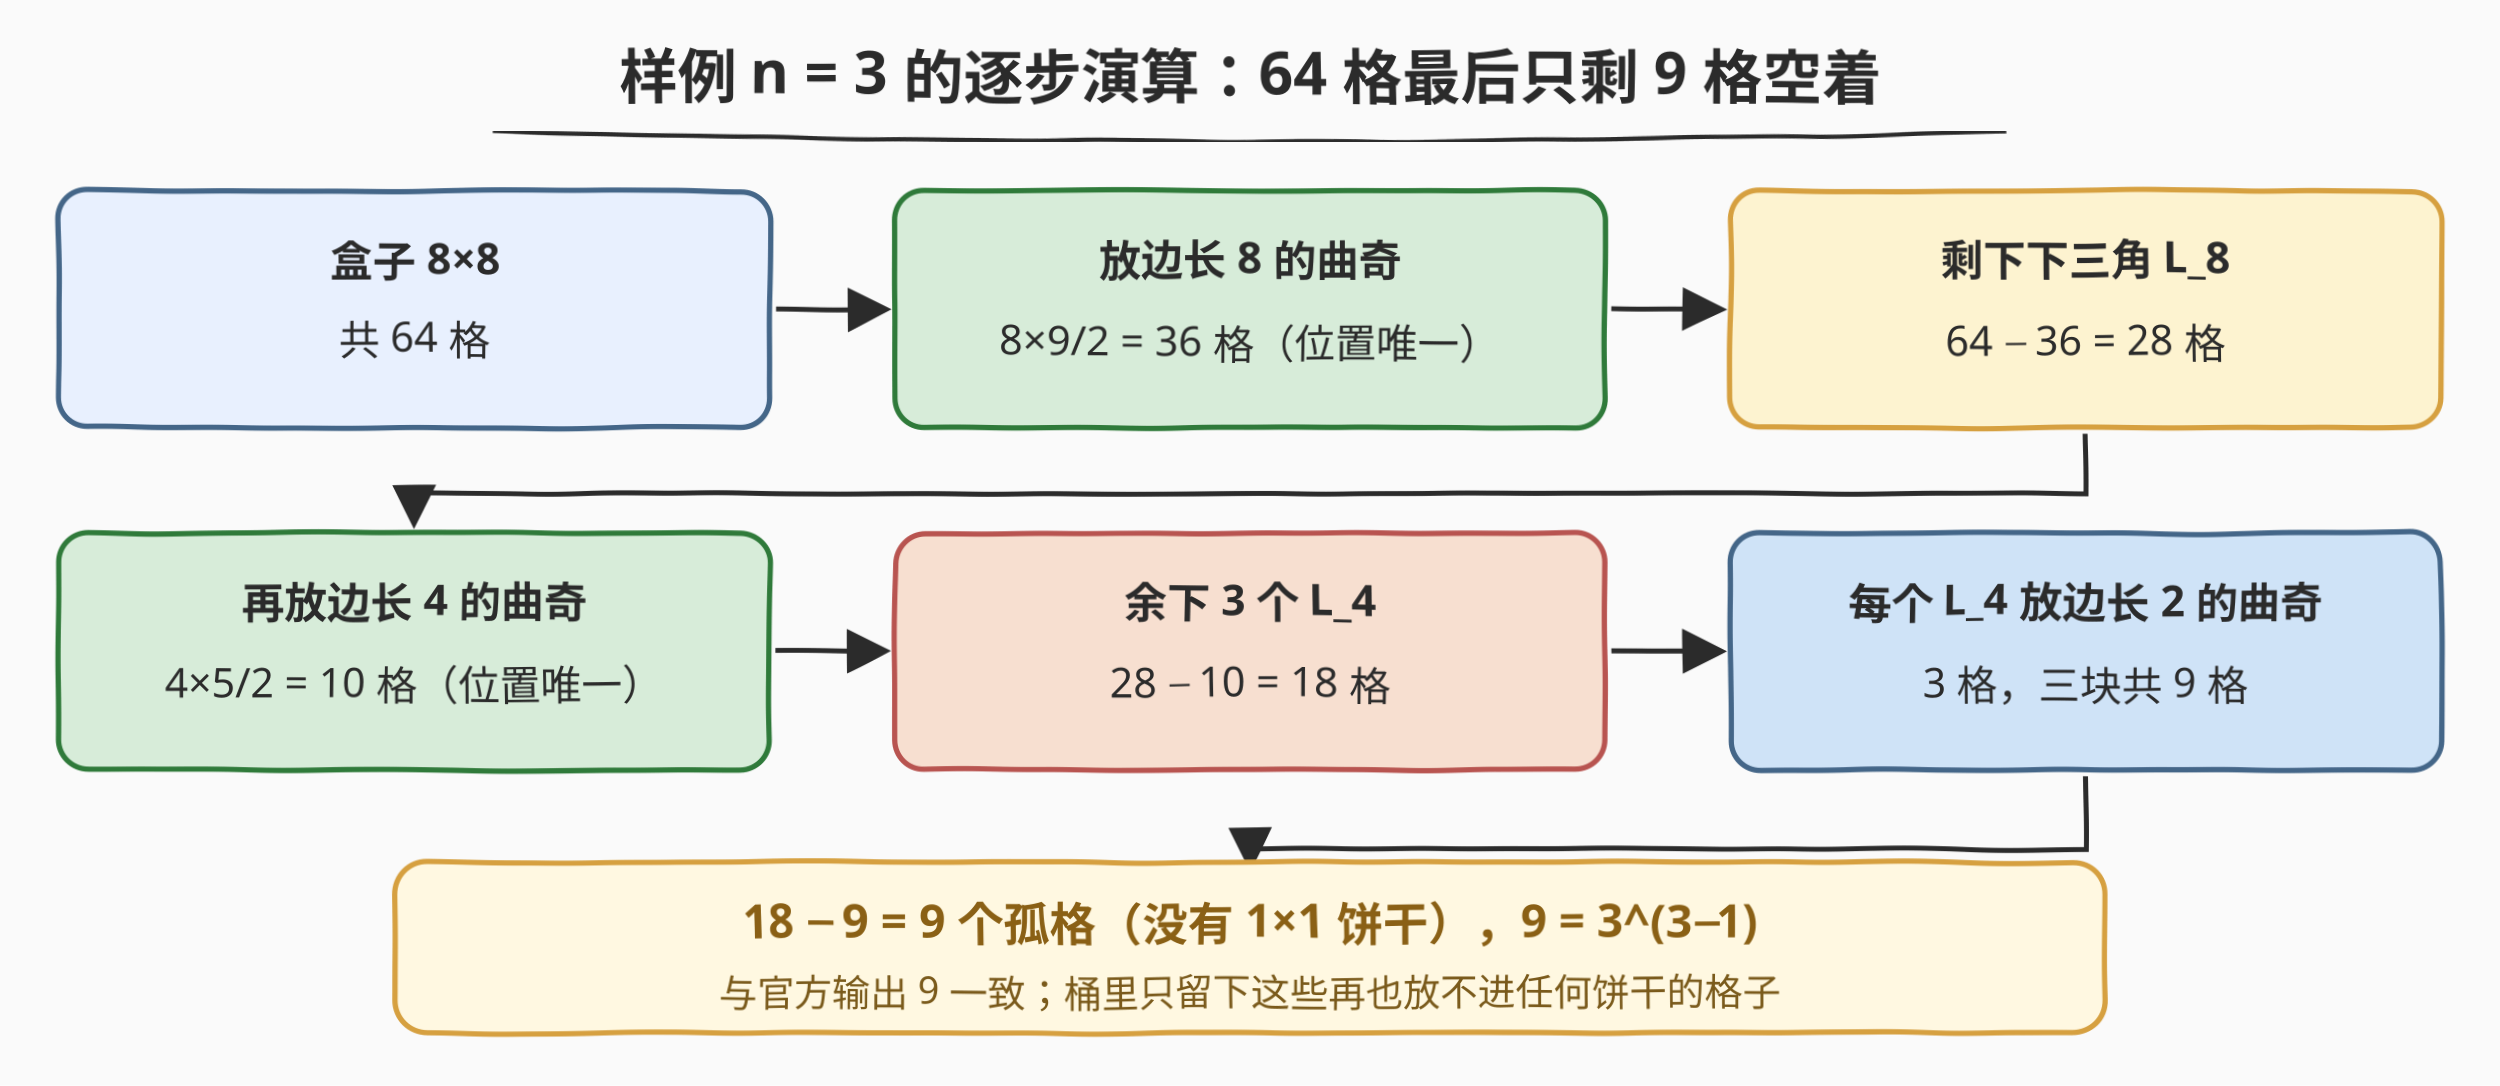
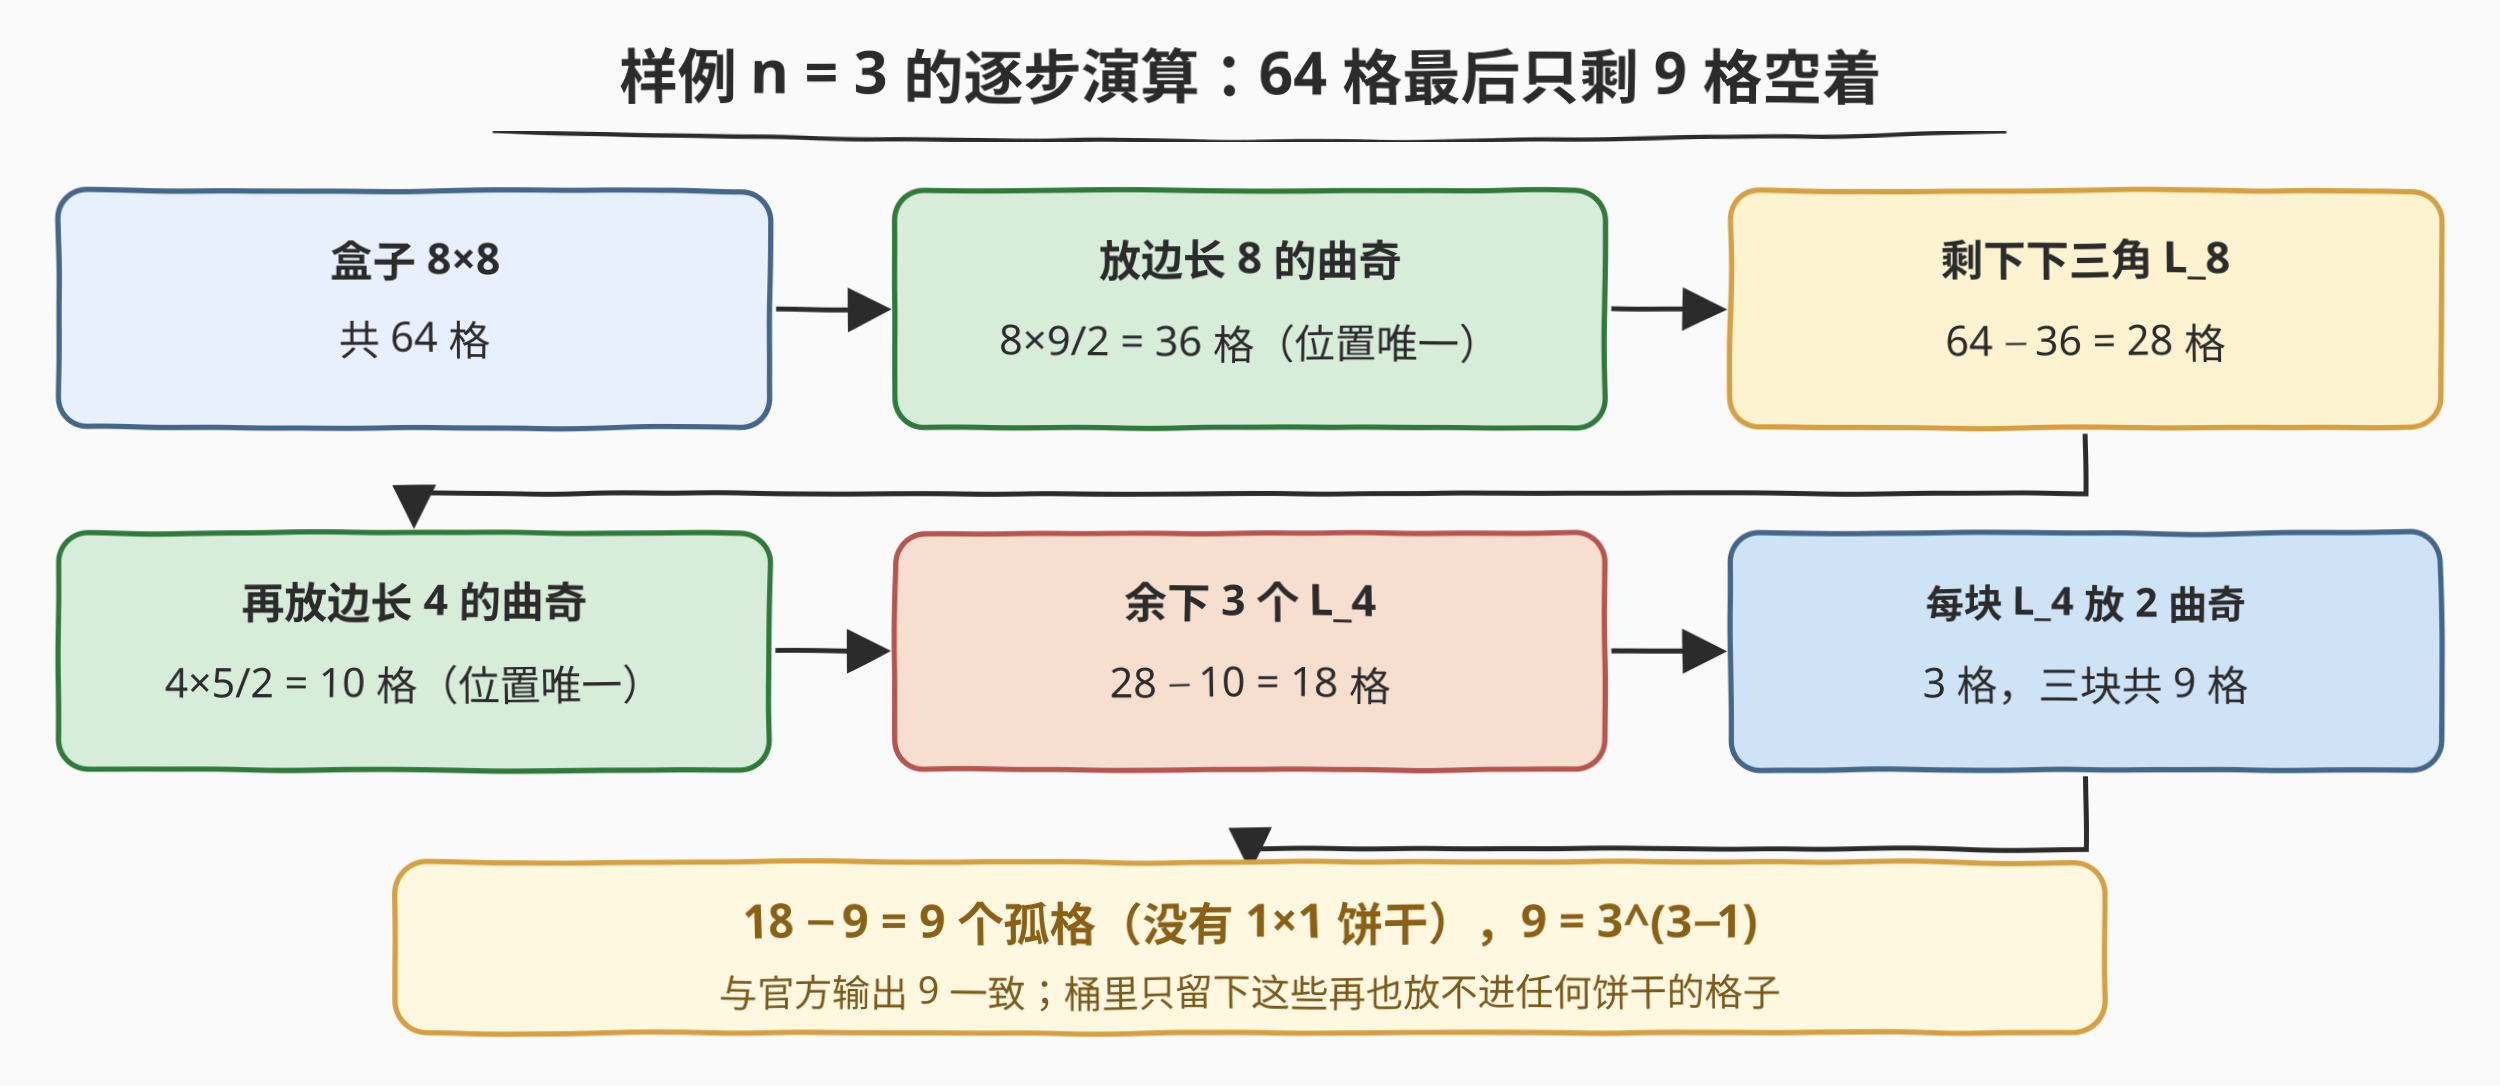
<svg xmlns="http://www.w3.org/2000/svg" width="760" height="330" viewBox="0 0 760 330" font-family="'Comic Sans MS','Marker Felt','Segoe UI','Kaiti SC',楷体,cursive">
  <defs>
    <filter id="rough2" x="-4%" y="-4%" width="108%" height="108%">
      <feTurbulence type="fractalNoise" baseFrequency="0.022" numOctaves="2" seed="3" />
      <feDisplacementMap in="SourceGraphic" scale="1.5" />
    </filter>
    <marker id="ar2" markerWidth="9" markerHeight="9" refX="7" refY="4.5" orient="auto">
      <path d="M0,0 L9,4.5 L0,9 z" fill="#2b2b2b" />
    </marker>
  </defs>
  <rect width="760" height="330" fill="#fafafa" />
  <text x="380" y="30" text-anchor="middle" font-size="18" font-weight="bold" fill="#2b2b2b" filter="url(#rough2)">样例 n = 3 的逐步演算：64 格最后只剩 9 格空着</text>
  <path d="M 150 40 Q 380 46 610 40" stroke="#2b2b2b" stroke-width="1.3" fill="none" filter="url(#rough2)" />
  <g filter="url(#rough2)">
    <rect x="18" y="58" width="216" height="72" rx="9" fill="#e8f0fe" stroke="#446688" stroke-width="1.6" />
    <rect x="272" y="58" width="216" height="72" rx="9" fill="#d7ecd9" stroke="#2f7a3a" stroke-width="1.6" />
    <rect x="526" y="58" width="216" height="72" rx="9" fill="#fdf3d0" stroke="#d6a040" stroke-width="1.6" />
    <rect x="18" y="162" width="216" height="72" rx="9" fill="#d7ecd9" stroke="#2f7a3a" stroke-width="1.6" />
    <rect x="272" y="162" width="216" height="72" rx="9" fill="#f7dfd0" stroke="#b85450" stroke-width="1.6" />
    <rect x="526" y="162" width="216" height="72" rx="9" fill="#cfe3f7" stroke="#446688" stroke-width="1.6" />
  </g>
  <g font-size="13" fill="#2b2b2b" filter="url(#rough2)" text-anchor="middle">
    <text x="126" y="84" font-weight="bold">盒子 8×8</text>
    <text x="126" y="108" font-size="12.5">共 64 格</text>
    <text x="380" y="84" font-weight="bold">放边长 8 的曲奇</text>
    <text x="380" y="108" font-size="12.5">8×9/2 = 36 格（位置唯一）</text>
    <text x="634" y="84" font-weight="bold">剩下下三角 L_8</text>
    <text x="634" y="108" font-size="12.5">64 − 36 = 28 格</text>
    <text x="126" y="188" font-weight="bold">再放边长 4 的曲奇</text>
    <text x="126" y="212" font-size="12.5">4×5/2 = 10 格（位置唯一）</text>
    <text x="380" y="188" font-weight="bold">余下 3 个 L_4</text>
    <text x="380" y="212" font-size="12.5">28 − 10 = 18 格</text>
-     <text x="634" y="188" font-weight="bold">每个 L_4 放边长 2 的曲奇</text>
+     <text x="634" y="188" font-weight="bold" font-size="12">每块 L_4 放 2 曲奇</text>
    <text x="634" y="212" font-size="12.5">3 格，三块共 9 格</text>
  </g>
  <g filter="url(#rough2)" stroke="#2b2b2b" stroke-width="1.5" fill="none">
    <path d="M 236 94 L 268 94" marker-end="url(#ar2)" />
    <path d="M 490 94 L 522 94" marker-end="url(#ar2)" />
    <path d="M 634 132 L 634 150 L 126 150 L 126 158" marker-end="url(#ar2)" />
    <path d="M 236 198 L 268 198" marker-end="url(#ar2)" />
    <path d="M 490 198 L 522 198" marker-end="url(#ar2)" />
    <path d="M 634 236 L 634 258 L 380 258 L 380 262" marker-end="url(#ar2)" />
  </g>
  <rect x="120" y="262" width="520" height="52" rx="10" fill="#fff8e1" stroke="#d6a040" stroke-width="1.6" filter="url(#rough2)" />
  <text x="380" y="285" text-anchor="middle" font-size="14" font-weight="bold" fill="#8a6015" filter="url(#rough2)">18 − 9 = 9 个孤格（没有 1×1 饼干），9 = 3^(3−1)</text>
  <text x="380" y="306" text-anchor="middle" font-size="11.5" fill="#7a5a1b" filter="url(#rough2)">与官方输出 9 一致；桶里只留下这些再也放不进任何饼干的格子</text>
</svg>
